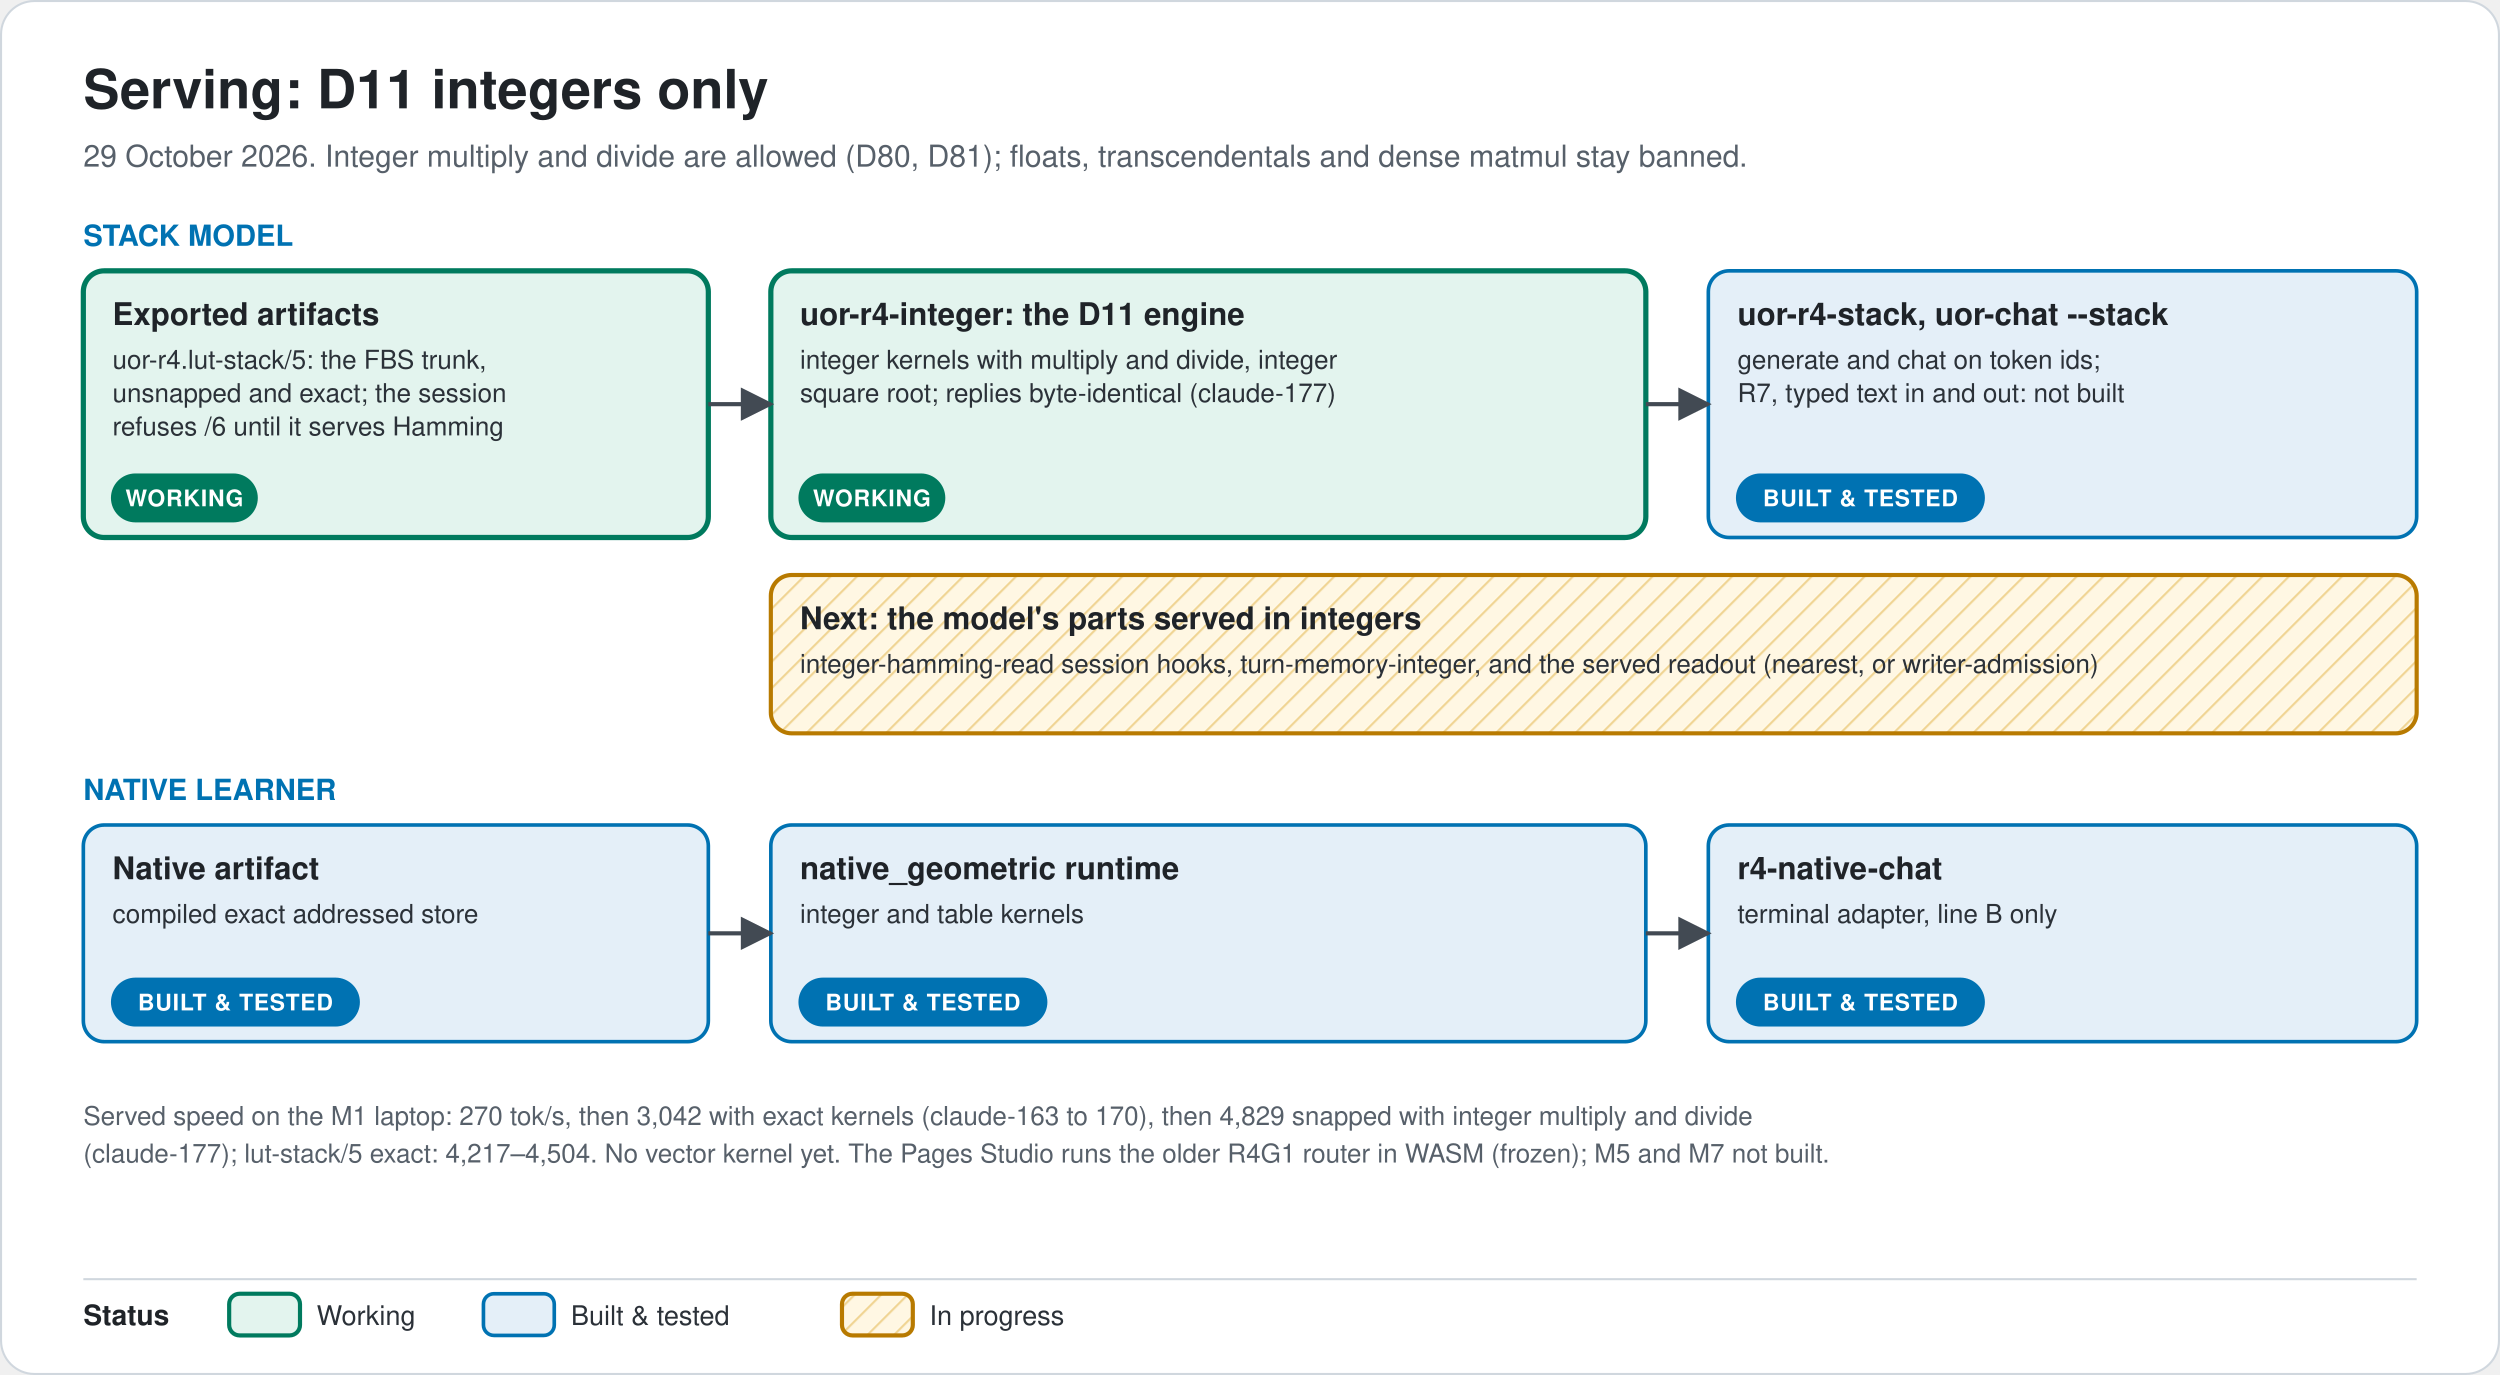
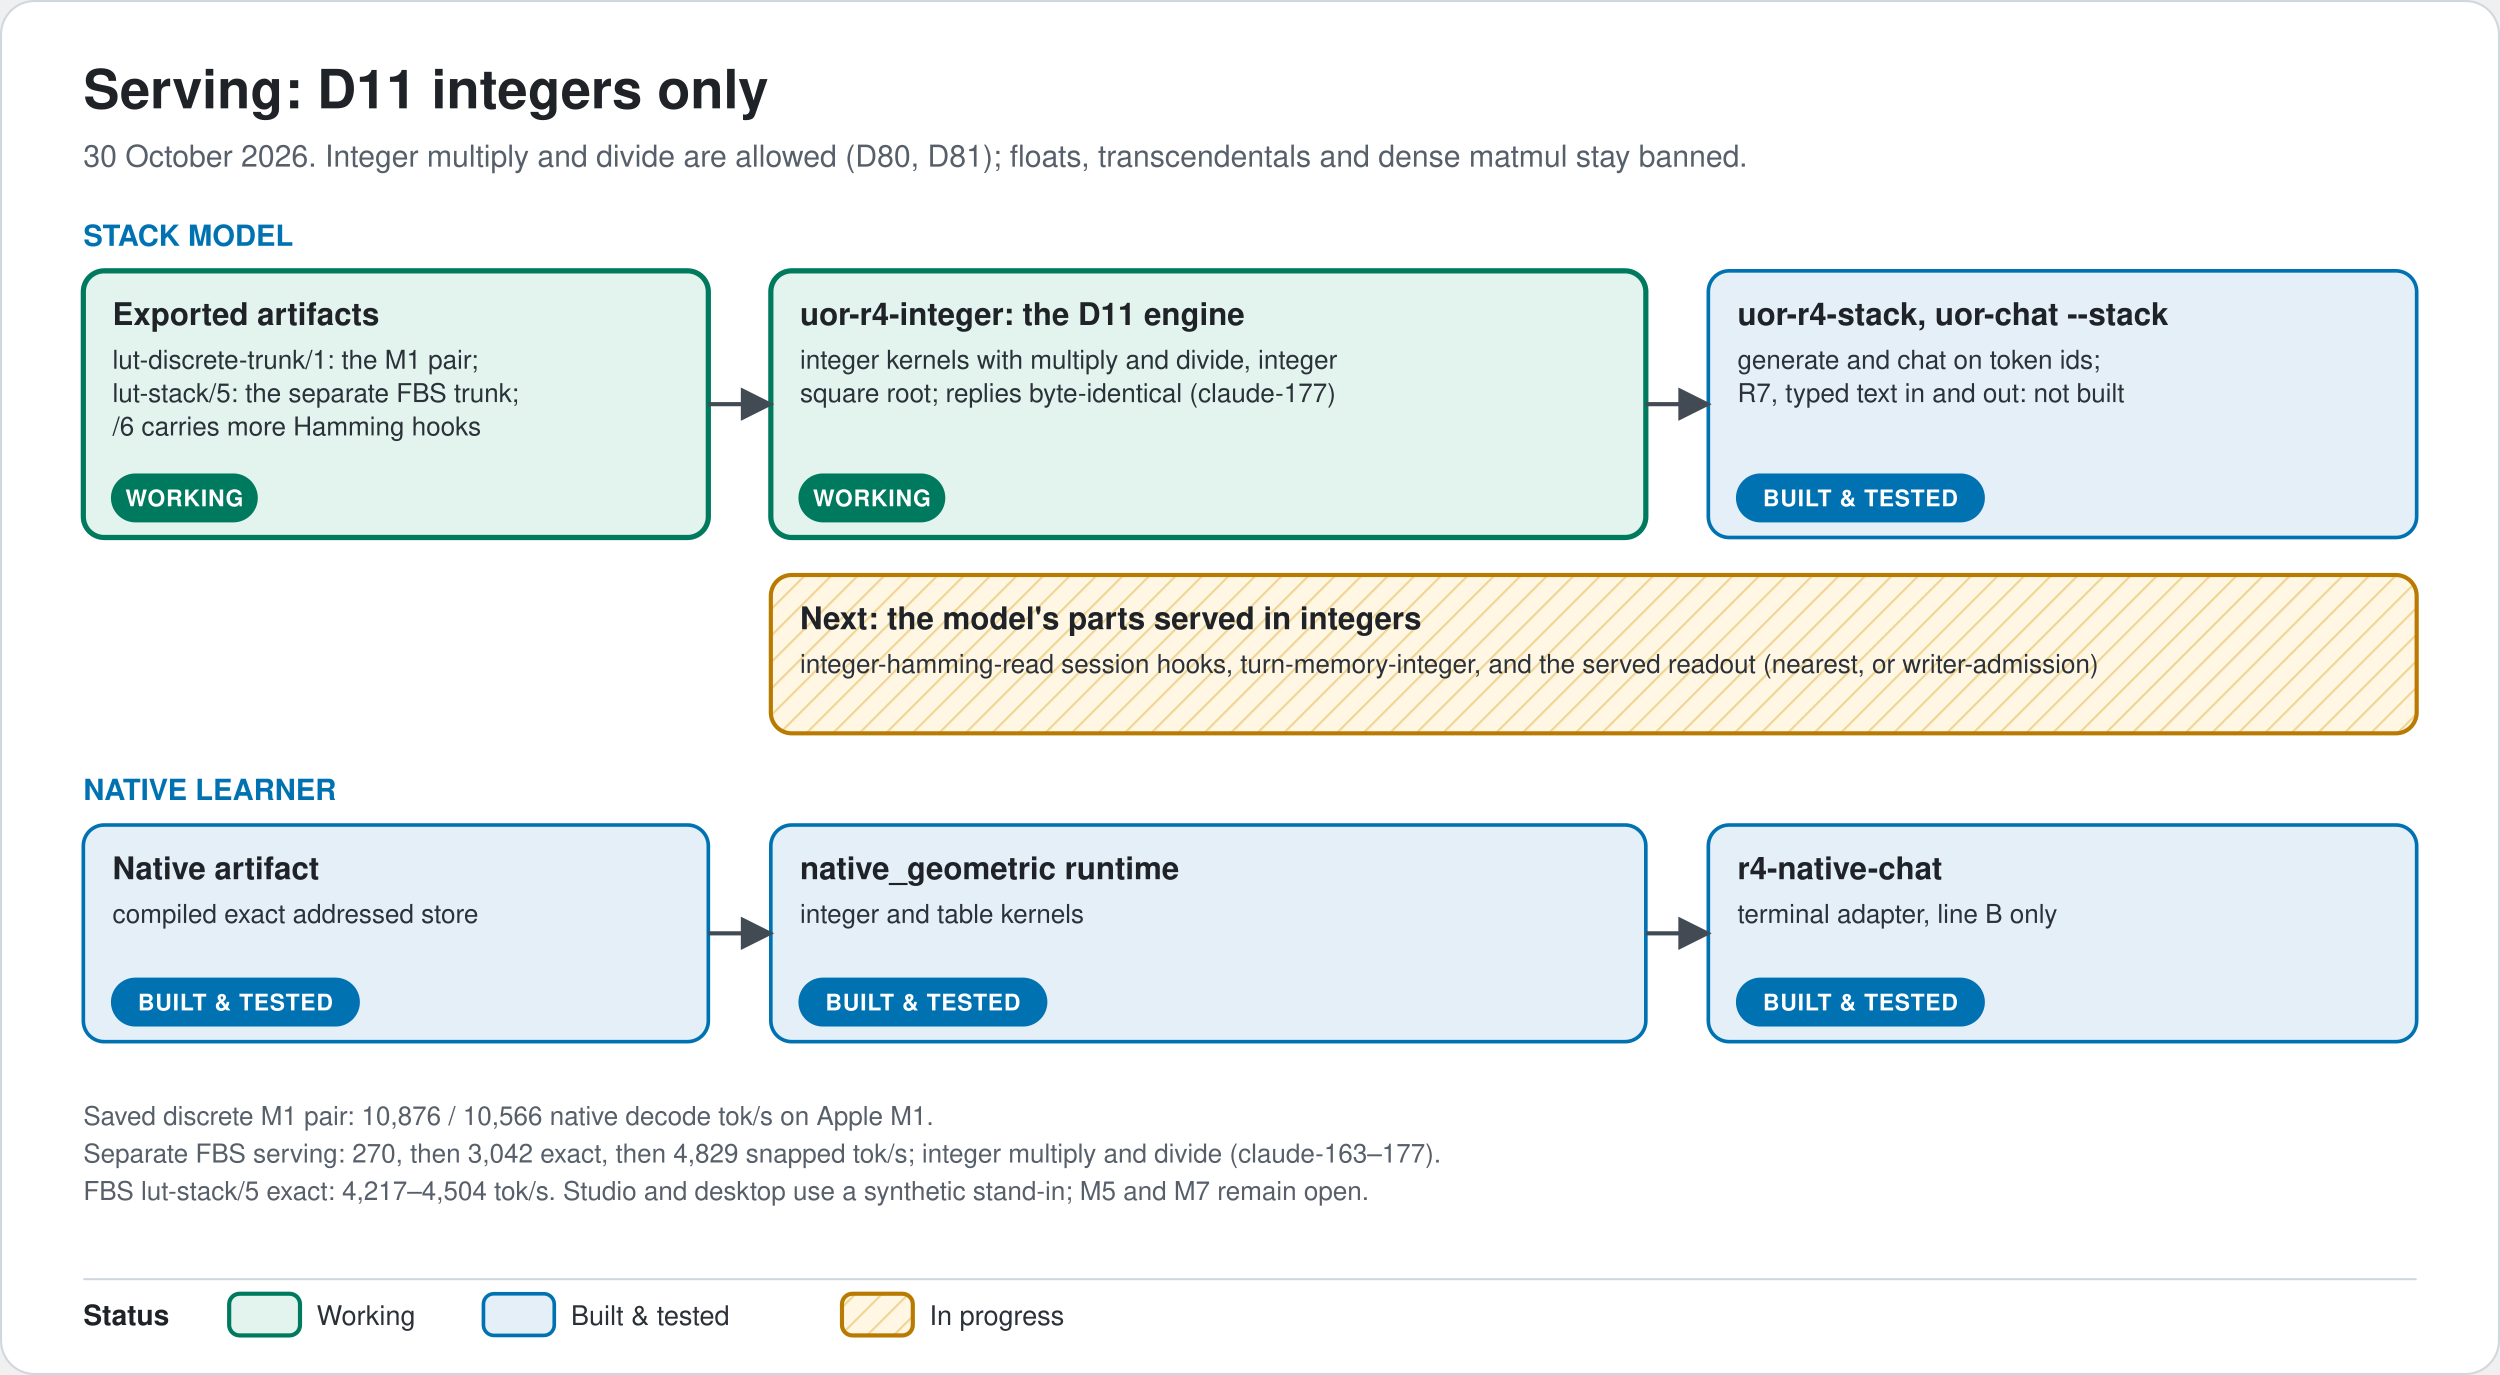
<svg xmlns="http://www.w3.org/2000/svg" viewBox="0 0 1200 660" width="1200" height="660" role="img" aria-labelledby="t d" font-family="-apple-system, BlinkMacSystemFont, 'Segoe UI', Helvetica, Arial, sans-serif">
  <defs>
    <marker id="ah" viewBox="0 0 10 10" refX="9" refY="5" markerWidth="8" markerHeight="8" orient="auto-start-reverse">
      <path d="M0,0 L10,5 L0,10 z" fill="#424A53" />
    </marker>
    <pattern id="hP" width="9" height="9" patternUnits="userSpaceOnUse" patternTransform="rotate(45)">
      <rect width="9" height="9" fill="#FFF7E3" />
      <line x1="0" y1="0" x2="0" y2="9" stroke="#F1D79A" stroke-width="2.2" />
    </pattern>
    <pattern id="hF" width="8" height="8" patternUnits="userSpaceOnUse">
      <rect width="8" height="8" fill="#F0F2F4" />
      <path d="M0,0 L8,8 M8,0 L0,8" stroke="#D3D8DD" stroke-width="1" />
    </pattern>
  </defs>
  <rect x="0.5" y="0.5" width="1199" height="659" rx="16" fill="#FFFFFF" stroke="#D0D7DE" stroke-width="1" />
  <text x="40" y="52" font-size="26" font-weight="700" fill="#1F2328" text-anchor="start">Serving: D11 integers only</text>
-   <text x="40" y="80" font-size="14.5" font-weight="400" fill="#57606A" text-anchor="start">29 October 2026. Integer multiply and divide are allowed (D80, D81); floats, transcendentals and dense matmul stay banned.</text>
+   <text x="40" y="80" font-size="14.5" font-weight="400" fill="#57606A" text-anchor="start">30 October 2026. Integer multiply and divide are allowed (D80, D81); floats, transcendentals and dense matmul stay banned.</text>
  <text x="40" y="118" font-size="14" font-weight="700" fill="#0072B2" text-anchor="start">STACK MODEL</text>
  <rect x="40" y="130" width="300" height="128" rx="10" fill="#E3F4EE" stroke="#007A5E" stroke-width="2.5" />
  <text x="54" y="156" font-size="15" font-weight="700" fill="#1F2328" text-anchor="start">Exported artifacts</text>
-   <text x="54" y="177" font-size="12.5" font-weight="400" fill="#2B3138" text-anchor="start">uor-r4.lut-stack/5: the FBS trunk,</text>
-   <text x="54" y="193" font-size="12.5" font-weight="400" fill="#2B3138" text-anchor="start">unsnapped and exact; the session</text>
-   <text x="54" y="209" font-size="12.5" font-weight="400" fill="#2B3138" text-anchor="start">refuses /6 until it serves Hamming</text>
+   <text x="54" y="177" font-size="12.5" font-weight="400" fill="#2B3138" text-anchor="start">lut-discrete-trunk/1: the M1 pair;</text>
+   <text x="54" y="193" font-size="12.5" font-weight="400" fill="#2B3138" text-anchor="start">lut-stack/5: the separate FBS trunk;</text>
+   <text x="54" y="209" font-size="12.5" font-weight="400" fill="#2B3138" text-anchor="start">/6 carries more Hamming hooks</text>
  <rect x="54" y="228" width="69" height="22" rx="11" fill="#007A5E" stroke="#007A5E" stroke-width="1.5" />
  <text x="88.5" y="243" font-size="11" font-weight="700" fill="#FFFFFF" text-anchor="middle" letter-spacing="0.4">WORKING</text>
  <rect x="370" y="130" width="420" height="128" rx="10" fill="#E3F4EE" stroke="#007A5E" stroke-width="2.5" />
  <text x="384" y="156" font-size="15" font-weight="700" fill="#1F2328" text-anchor="start">uor-r4-integer: the D11 engine</text>
  <text x="384" y="177" font-size="12.5" font-weight="400" fill="#2B3138" text-anchor="start">integer kernels with multiply and divide, integer</text>
  <text x="384" y="193" font-size="12.5" font-weight="400" fill="#2B3138" text-anchor="start">square root; replies byte-identical (claude-177)</text>
  <rect x="384" y="228" width="69" height="22" rx="11" fill="#007A5E" stroke="#007A5E" stroke-width="1.5" />
  <text x="418.5" y="243" font-size="11" font-weight="700" fill="#FFFFFF" text-anchor="middle" letter-spacing="0.4">WORKING</text>
  <rect x="820" y="130" width="340" height="128" rx="10" fill="#E4EFF8" stroke="#0072B2" stroke-width="1.75" />
  <text x="834" y="156" font-size="15" font-weight="700" fill="#1F2328" text-anchor="start">uor-r4-stack, uor-chat --stack</text>
  <text x="834" y="177" font-size="12.5" font-weight="400" fill="#2B3138" text-anchor="start">generate and chat on token ids;</text>
  <text x="834" y="193" font-size="12.5" font-weight="400" fill="#2B3138" text-anchor="start">R7, typed text in and out: not built</text>
  <rect x="834" y="228" width="118" height="22" rx="11" fill="#0072B2" stroke="#0072B2" stroke-width="1.5" />
  <text x="893" y="243" font-size="11" font-weight="700" fill="#FFFFFF" text-anchor="middle" letter-spacing="0.4">BUILT &amp; TESTED</text>
  <path d="M340,194 L370,194" fill="none" stroke="#424A53" stroke-width="2" marker-end="url(#ah)" />
  <path d="M790,194 L820,194" fill="none" stroke="#424A53" stroke-width="2" marker-end="url(#ah)" />
  <rect x="370" y="276" width="790" height="76" rx="10" fill="url(#hP)" stroke="#B87A00" stroke-width="2" />
  <text x="384" y="302" font-size="15" font-weight="700" fill="#1F2328" text-anchor="start">Next: the model's parts served in integers</text>
  <text x="384" y="323" font-size="12.5" font-weight="400" fill="#2B3138" text-anchor="start">integer-hamming-read session hooks, turn-memory-integer, and the served readout (nearest, or writer-admission)</text>
  <text x="40" y="384" font-size="14" font-weight="700" fill="#0072B2" text-anchor="start">NATIVE LEARNER</text>
  <rect x="40" y="396" width="300" height="104" rx="10" fill="#E4EFF8" stroke="#0072B2" stroke-width="1.75" />
  <text x="54" y="422" font-size="15" font-weight="700" fill="#1F2328" text-anchor="start">Native artifact</text>
  <text x="54" y="443" font-size="12.5" font-weight="400" fill="#2B3138" text-anchor="start">compiled exact addressed store</text>
  <rect x="54" y="470" width="118" height="22" rx="11" fill="#0072B2" stroke="#0072B2" stroke-width="1.5" />
  <text x="113" y="485" font-size="11" font-weight="700" fill="#FFFFFF" text-anchor="middle" letter-spacing="0.4">BUILT &amp; TESTED</text>
  <rect x="370" y="396" width="420" height="104" rx="10" fill="#E4EFF8" stroke="#0072B2" stroke-width="1.75" />
  <text x="384" y="422" font-size="15" font-weight="700" fill="#1F2328" text-anchor="start">native_geometric runtime</text>
  <text x="384" y="443" font-size="12.5" font-weight="400" fill="#2B3138" text-anchor="start">integer and table kernels</text>
  <rect x="384" y="470" width="118" height="22" rx="11" fill="#0072B2" stroke="#0072B2" stroke-width="1.5" />
  <text x="443" y="485" font-size="11" font-weight="700" fill="#FFFFFF" text-anchor="middle" letter-spacing="0.4">BUILT &amp; TESTED</text>
  <rect x="820" y="396" width="340" height="104" rx="10" fill="#E4EFF8" stroke="#0072B2" stroke-width="1.75" />
  <text x="834" y="422" font-size="15" font-weight="700" fill="#1F2328" text-anchor="start">r4-native-chat</text>
  <text x="834" y="443" font-size="12.5" font-weight="400" fill="#2B3138" text-anchor="start">terminal adapter, line B only</text>
  <rect x="834" y="470" width="118" height="22" rx="11" fill="#0072B2" stroke="#0072B2" stroke-width="1.5" />
  <text x="893" y="485" font-size="11" font-weight="700" fill="#FFFFFF" text-anchor="middle" letter-spacing="0.4">BUILT &amp; TESTED</text>
  <path d="M340,448 L370,448" fill="none" stroke="#424A53" stroke-width="2" marker-end="url(#ah)" />
  <path d="M790,448 L820,448" fill="none" stroke="#424A53" stroke-width="2" marker-end="url(#ah)" />
-   <text x="40" y="540" font-size="12.5" font-weight="400" fill="#57606A" text-anchor="start">Served speed on the M1 laptop: 270 tok/s, then 3,042 with exact kernels (claude-163 to 170), then 4,829 snapped with integer multiply and divide</text>
-   <text x="40" y="558" font-size="12.5" font-weight="400" fill="#57606A" text-anchor="start">(claude-177); lut-stack/5 exact: 4,217–4,504. No vector kernel yet. The Pages Studio runs the older R4G1 router in WASM (frozen); M5 and M7 not built.</text>
+   <text x="40" y="540" font-size="12.5" font-weight="400" fill="#57606A" text-anchor="start">Saved discrete M1 pair: 10,876 / 10,566 native decode tok/s on Apple M1.</text>
+   <text x="40" y="558" font-size="12.5" font-weight="400" fill="#57606A" text-anchor="start">Separate FBS serving: 270, then 3,042 exact, then 4,829 snapped tok/s; integer multiply and divide (claude-163–177).</text>
+   <text x="40" y="576" font-size="12.5" font-weight="400" fill="#57606A" text-anchor="start">FBS lut-stack/5 exact: 4,217–4,504 tok/s. Studio and desktop use a synthetic stand-in; M5 and M7 remain open.</text>
  <path d="M40,614 L1160,614" fill="none" stroke="#D0D7DE" stroke-width="1" />
  <text x="40" y="636" font-size="13.5" font-weight="700" fill="#1F2328" text-anchor="start">Status</text>
  <rect x="110" y="621" width="34" height="20" rx="5" fill="#E3F4EE" stroke="#007A5E" stroke-width="2" />
  <text x="152" y="636" font-size="13" font-weight="400" fill="#2B3138" text-anchor="start">Working</text>
  <rect x="232.05" y="621" width="34" height="20" rx="5" fill="#E4EFF8" stroke="#0072B2" stroke-width="1.75" />
  <text x="274.05" y="636" font-size="13" font-weight="400" fill="#2B3138" text-anchor="start">Built &amp; tested</text>
  <rect x="404.15" y="621" width="34" height="20" rx="5" fill="url(#hP)" stroke="#B87A00" stroke-width="2" />
  <text x="446.15" y="636" font-size="13" font-weight="400" fill="#2B3138" text-anchor="start">In progress</text>
</svg>
